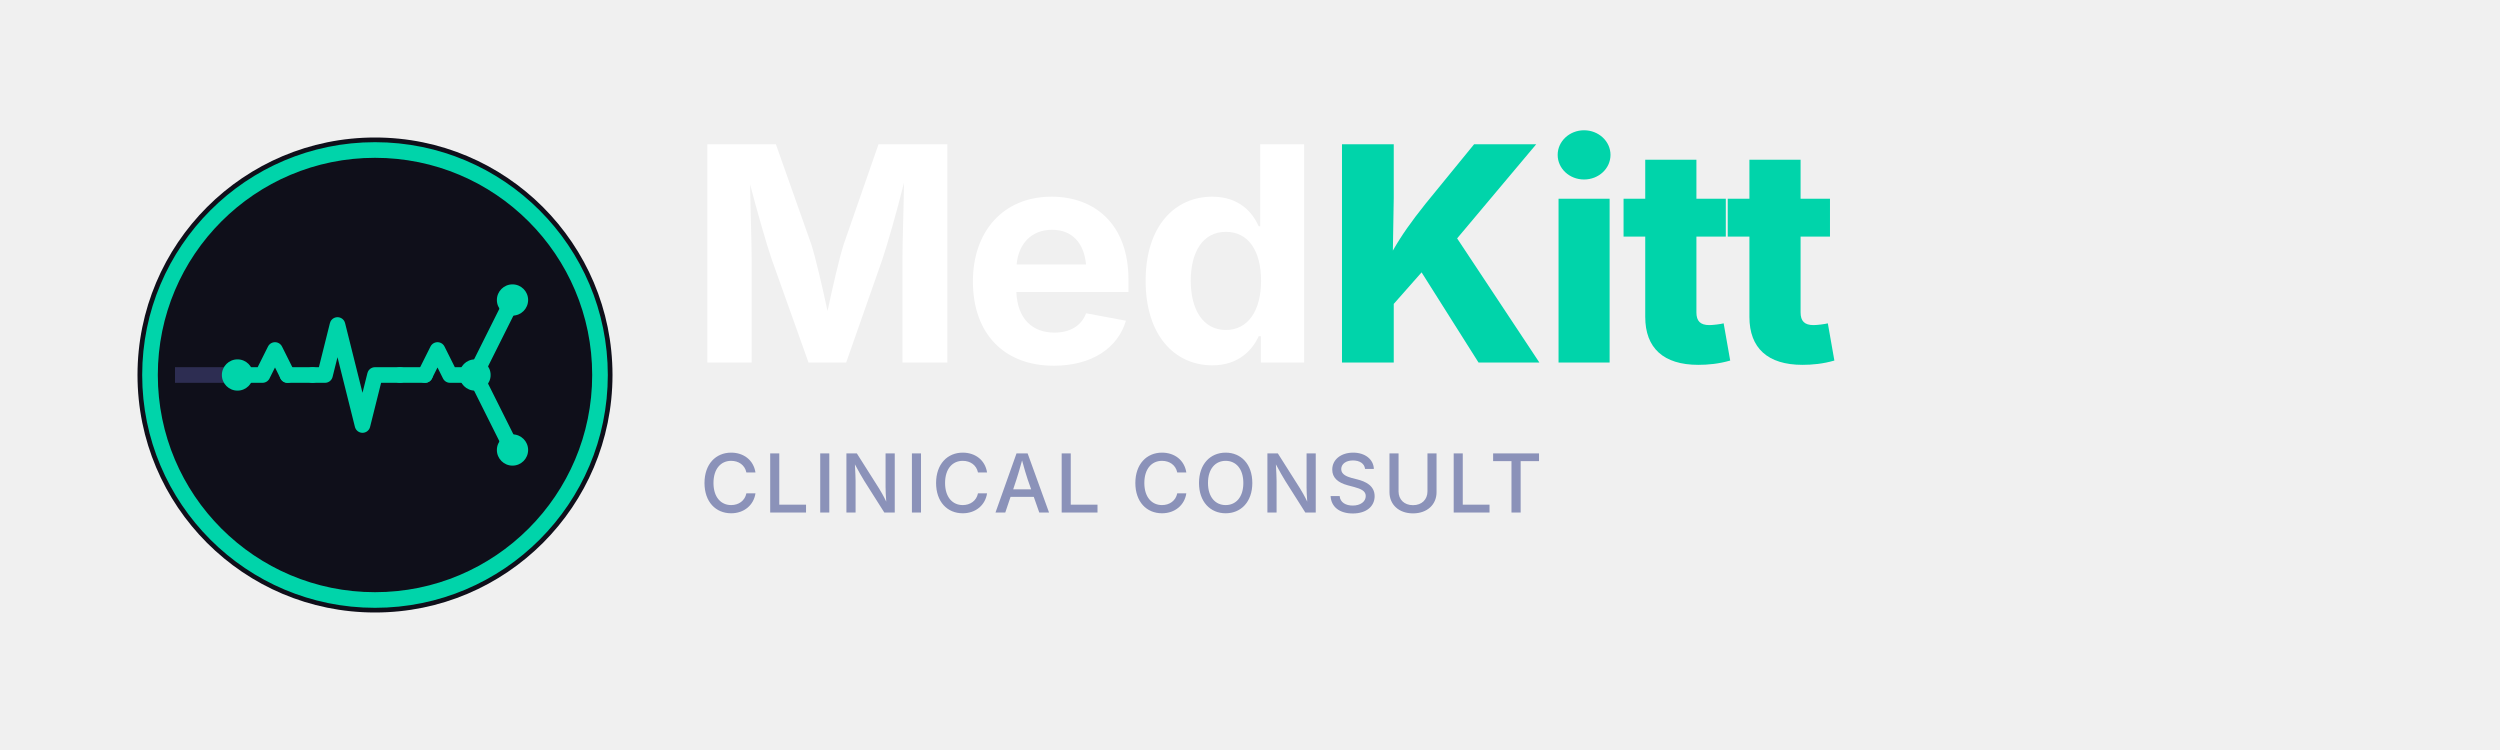
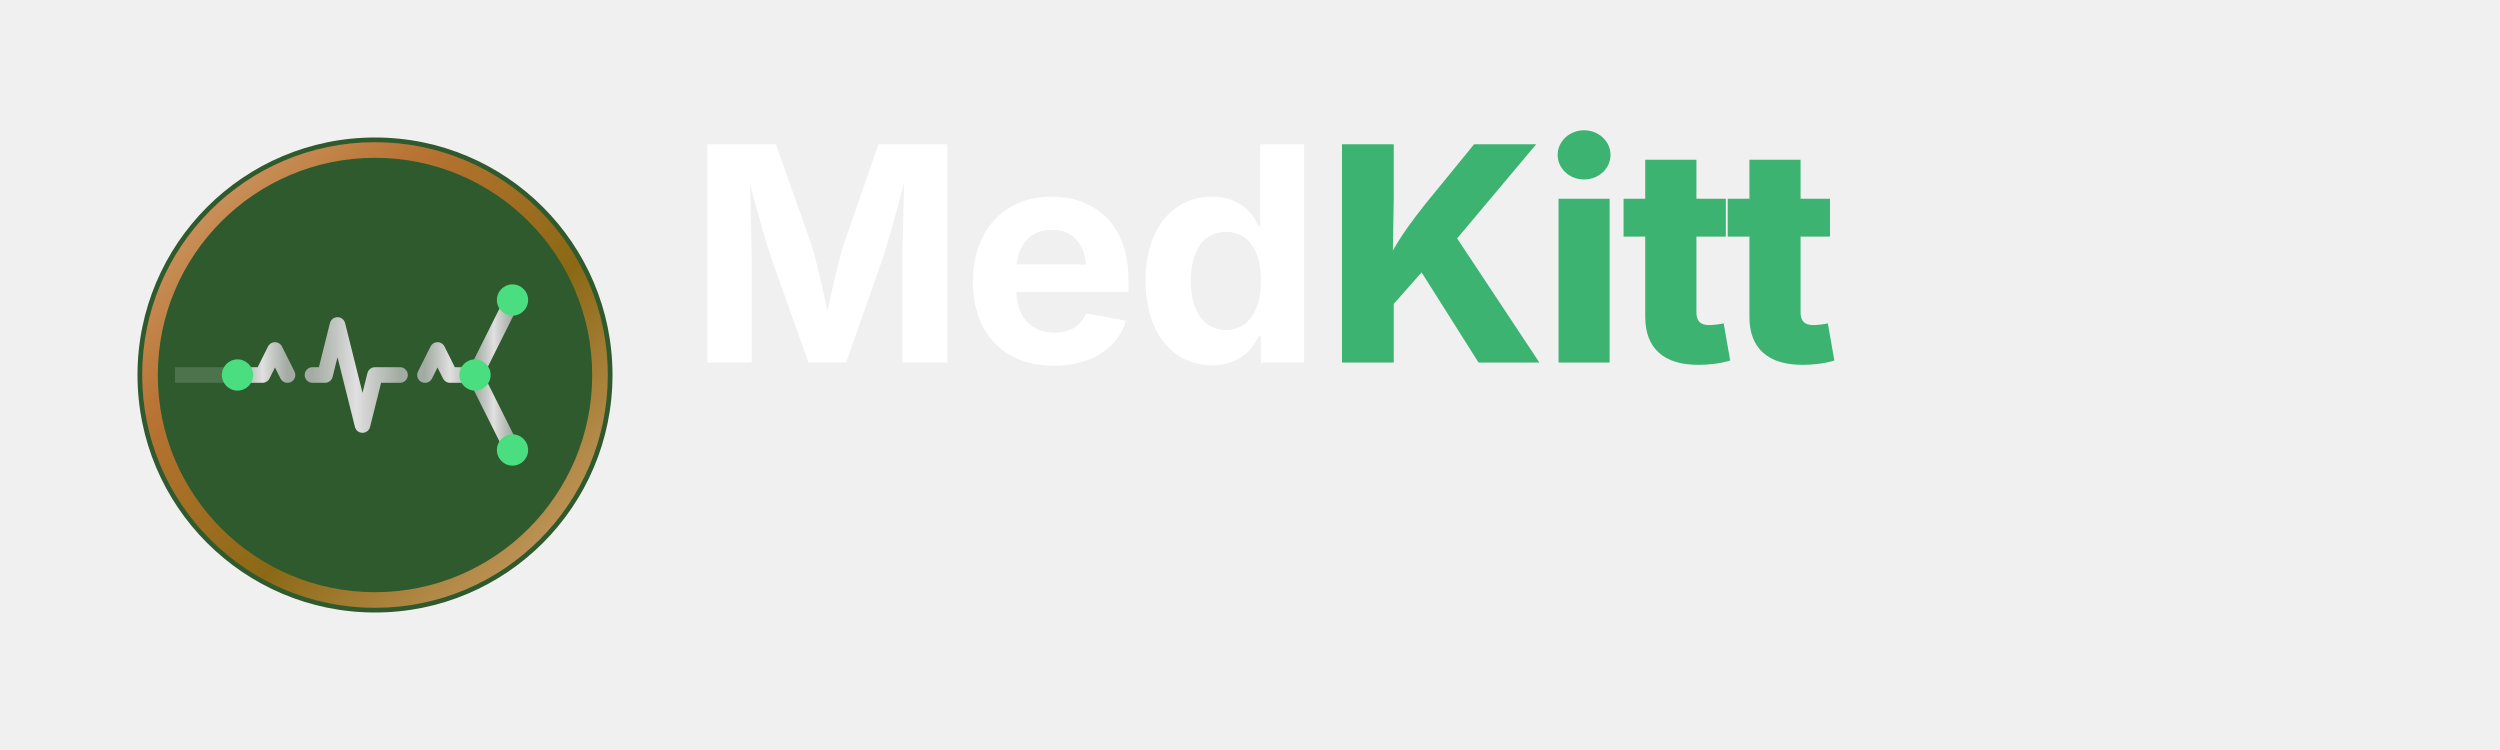
<svg xmlns="http://www.w3.org/2000/svg" width="400" height="120" viewBox="0 0 400 120">
  <defs>
    <linearGradient id="ecgGrad" x1="0%" y1="0%" x2="100%" y2="0%">
-       <stop offset="0%" style="stop-color:#00d4aa;stop-opacity:0.8" />
-       <stop offset="50%" style="stop-color:#00d4aa;stop-opacity:1" />
-       <stop offset="100%" style="stop-color:#00d4aa;stop-opacity:0.8" />
+       <stop offset="0%" style="stop-color:#C0C0C0;stop-opacity:0.8" />
+       <stop offset="50%" style="stop-color:#E0E0E0;stop-opacity:1" />
+       <stop offset="100%" style="stop-color:#C0C0C0;stop-opacity:0.8" />
+     </linearGradient>
+     <linearGradient id="bronzeRim" x1="0%" y1="0%" x2="100%" y2="100%">
+       <stop offset="0%" style="stop-color:#D4A574;stop-opacity:1" />
+       <stop offset="30%" style="stop-color:#B87333;stop-opacity:1" />
+       <stop offset="60%" style="stop-color:#8B6914;stop-opacity:1" />
+       <stop offset="100%" style="stop-color:#D4A574;stop-opacity:1" />
    </linearGradient>
  </defs>
  <g transform="translate(20, 20)">
-     <circle cx="40" cy="40" r="38" fill="#0f0f1a" />
-     <circle cx="40" cy="40" r="36" fill="none" stroke="#00d4aa" stroke-width="2.5" />
-     <line x1="8" y1="40" x2="18" y2="40" stroke="#2d2d52" stroke-width="2.5" />
-     <polyline points="18,40 22,40 24,36 26,40" fill="none" stroke="#00d4aa" stroke-width="2.5" stroke-linecap="round" stroke-linejoin="round" />
-     <line x1="26" y1="40" x2="30" y2="40" stroke="#00d4aa" stroke-width="2.5" stroke-linecap="round" />
-     <polyline points="30,40 32,40 34,32 38,48 40,40 44,40" fill="none" stroke="#00d4aa" stroke-width="2.5" stroke-linecap="round" stroke-linejoin="round" />
-     <line x1="44" y1="40" x2="48" y2="40" stroke="#00d4aa" stroke-width="2.5" stroke-linecap="round" />
-     <polyline points="48,40 50,36 52,40 56,40" fill="none" stroke="#00d4aa" stroke-width="2.5" stroke-linecap="round" stroke-linejoin="round" />
-     <line x1="56" y1="40" x2="62" y2="28" stroke="#00d4aa" stroke-width="2.5" stroke-linecap="round" />
-     <line x1="56" y1="40" x2="62" y2="52" stroke="#00d4aa" stroke-width="2.5" stroke-linecap="round" />
-     <circle cx="18" cy="40" r="2.5" fill="#00d4aa" />
-     <circle cx="56" cy="40" r="2.5" fill="#00d4aa" />
-     <circle cx="62" cy="28" r="2.5" fill="#00d4aa" />
-     <circle cx="62" cy="52" r="2.5" fill="#00d4aa" />
+     <circle cx="40" cy="40" r="38" fill="#2E5A2E" />
+     <circle cx="40" cy="40" r="36" fill="none" stroke="url(#bronzeRim)" stroke-width="2.5" />
+     <line x1="8" y1="40" x2="18" y2="40" stroke="rgba(255,255,255,0.15)" stroke-width="2.5" />
+     <polyline points="18,40 22,40 24,36 26,40" fill="none" stroke="url(#ecgGrad)" stroke-width="2.5" stroke-linecap="round" stroke-linejoin="round" />
+     <line x1="26" y1="40" x2="30" y2="40" stroke="url(#ecgGrad)" stroke-width="2.5" stroke-linecap="round" />
+     <polyline points="30,40 32,40 34,32 38,48 40,40 44,40" fill="none" stroke="url(#ecgGrad)" stroke-width="2.5" stroke-linecap="round" stroke-linejoin="round" />
+     <line x1="44" y1="40" x2="48" y2="40" stroke="url(#ecgGrad)" stroke-width="2.5" stroke-linecap="round" />
+     <polyline points="48,40 50,36 52,40 56,40" fill="none" stroke="url(#ecgGrad)" stroke-width="2.5" stroke-linecap="round" stroke-linejoin="round" />
+     <line x1="56" y1="40" x2="62" y2="28" stroke="url(#ecgGrad)" stroke-width="2.5" stroke-linecap="round" />
+     <line x1="56" y1="40" x2="62" y2="52" stroke="url(#ecgGrad)" stroke-width="2.5" stroke-linecap="round" />
+     <circle cx="18" cy="40" r="2.5" fill="#4ADE80" />
+     <circle cx="56" cy="40" r="2.5" fill="#4ADE80" />
+     <circle cx="62" cy="28" r="2.5" fill="#4ADE80" />
+     <circle cx="62" cy="52" r="2.5" fill="#4ADE80" />
  </g>
  <text x="110" y="58" font-family="Inter, -apple-system, BlinkMacSystemFont, sans-serif" font-size="48" font-weight="700" fill="#ffffff" letter-spacing="-0.02em">Med</text>
-   <text x="212" y="58" font-family="Inter, -apple-system, BlinkMacSystemFont, sans-serif" font-size="48" font-weight="800" fill="#00d4aa" letter-spacing="-0.02em">Kitt</text>
-   <text x="112" y="82" font-family="Inter, -apple-system, BlinkMacSystemFont, sans-serif" font-size="13" font-weight="500" fill="#8b92b9" letter-spacing="0.05em">CLINICAL CONSULT</text>
+   <text x="212" y="58" font-family="Inter, -apple-system, BlinkMacSystemFont, sans-serif" font-size="48" font-weight="800" fill="#3CB371" letter-spacing="-0.02em">Kitt</text>
</svg>
